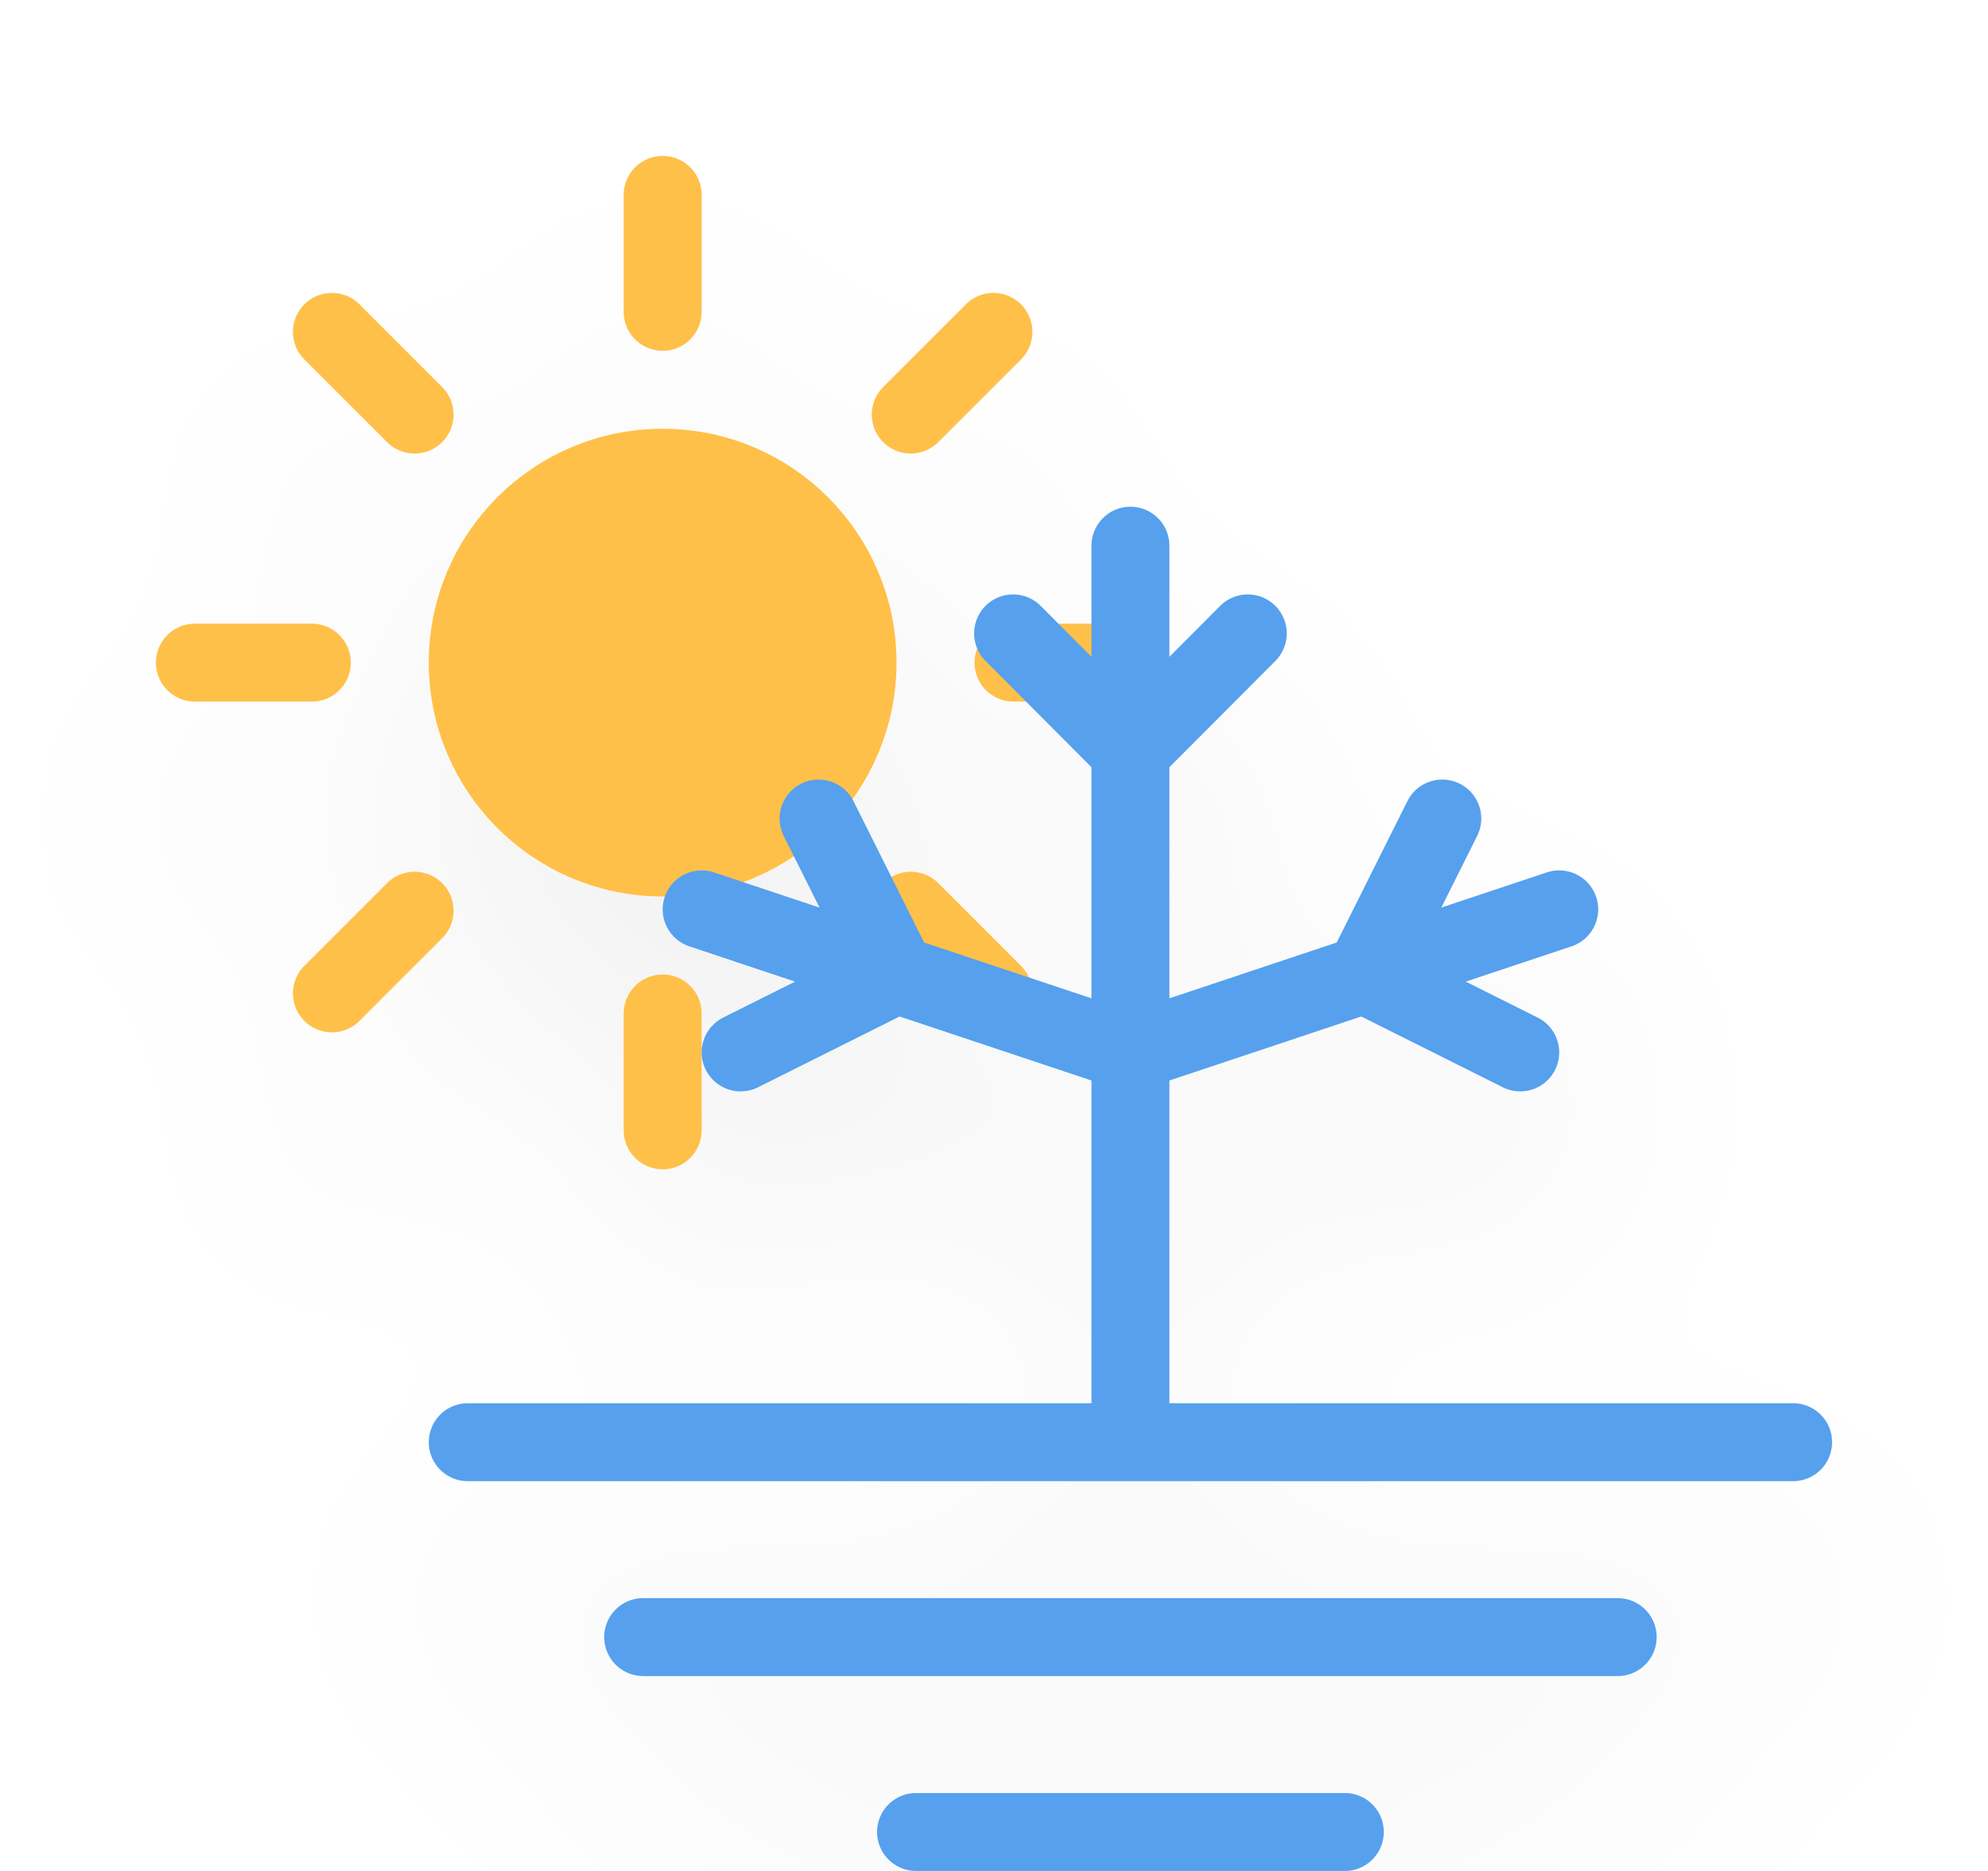
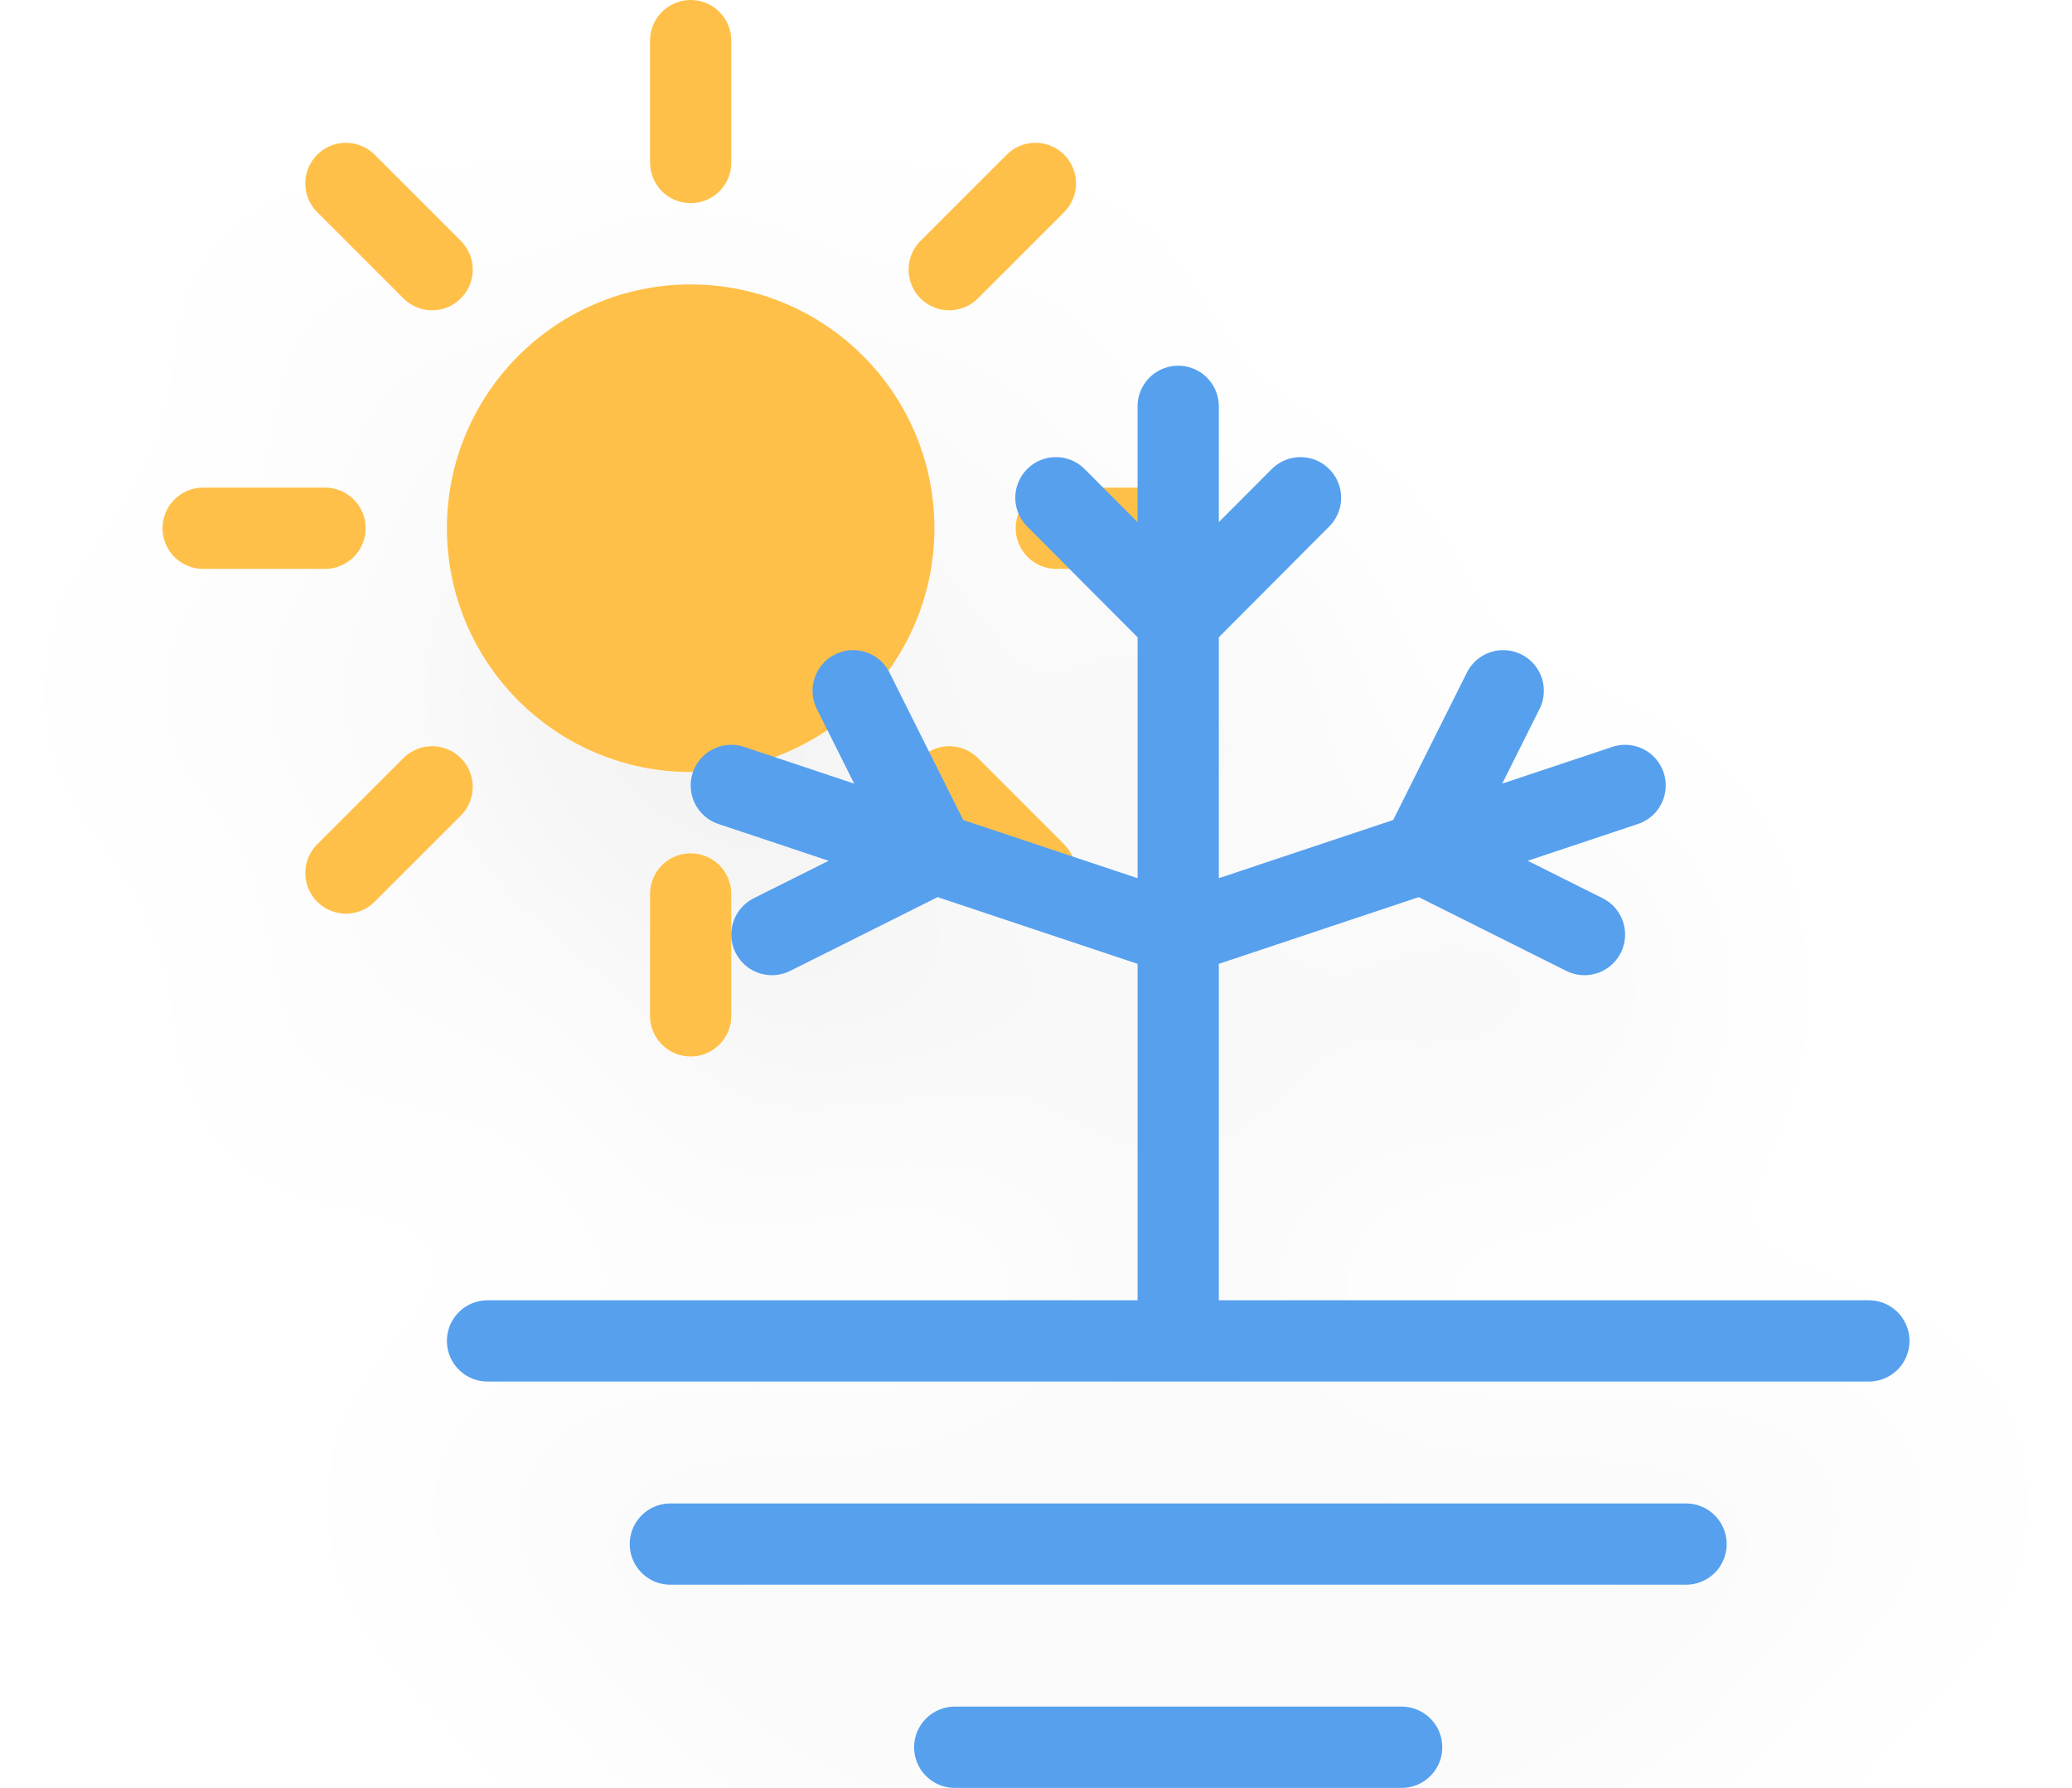
- <svg xmlns="http://www.w3.org/2000/svg" width="51" height="48" viewBox="-1 -3 51 48" version="1.1">
+ <svg xmlns="http://www.w3.org/2000/svg" width="51" height="44" viewBox="-1 1 51 44" version="1.1">
  <defs>
    <filter id="blur" x="-.207" y="-.211" width="1.403" height="1.5">
      <feGaussianBlur in="SourceAlpha" stdDeviation="3" />
      <feOffset dx="0" dy="4" result="offsetblur" />
      <feComponentTransfer>
        <feFuncA slope="0.05" type="linear" />
      </feComponentTransfer>
      <feMerge>
        <feMergeNode />
        <feMergeNode in="SourceGraphic" />
      </feMerge>
    </filter>
  </defs>
  <g transform="translate(16,-2)" filter="url(#blur)">
    <g class="am-weather-sun" transform="translate(0,16)">
      <line transform="translate(0,9)" y2="3" fill="none" stroke="#ffc04a" stroke-linecap="round" stroke-width="2" />
      <g transform="rotate(45)">
        <line transform="translate(0,9)" y2="3" fill="none" stroke="#ffc04a" stroke-linecap="round" stroke-width="2" />
      </g>
      <g transform="rotate(90)">
        <line transform="translate(0,9)" y2="3" fill="none" stroke="#ffc04a" stroke-linecap="round" stroke-width="2" />
      </g>
      <g transform="rotate(135)">
        <line transform="translate(0,9)" y2="3" fill="none" stroke="#ffc04a" stroke-linecap="round" stroke-width="2" />
      </g>
      <g transform="scale(-1)">
        <line transform="translate(0,9)" y2="3" fill="none" stroke="#ffc04a" stroke-linecap="round" stroke-width="2" />
      </g>
      <g transform="rotate(225)">
        <line transform="translate(0,9)" y2="3" fill="none" stroke="#ffc04a" stroke-linecap="round" stroke-width="2" />
      </g>
      <g transform="rotate(-90)">
        <line transform="translate(0,9)" y2="3" fill="none" stroke="#ffc04a" stroke-linecap="round" stroke-width="2" />
      </g>
      <g transform="rotate(-45)">
        <line transform="translate(0,9)" y2="3" fill="none" stroke="#ffc04a" stroke-linecap="round" stroke-width="2" />
      </g>
      <circle r="5" fill="#ffc04a" stroke="#ffc04a" stroke-width="2" />
    </g>
    <g stroke="#57a0ee" transform="translate(-16,4)" fill="none" stroke-width="2" stroke-linecap="round">
      <path d="M11,32H45" />
      <path d="M15.5,37H40.5" />
      <path d="M22.5,42H33.5" />
      <path stroke="#57a0ee" d="M28,31V9M28,22l11,-3.67M34,20l2,-4M34,20l4,2M28,22l-11,-3.67M22,20l-2,-4M22,20l-4,2M28,14.27l3.01,-3.02M28,14.27l-3.01,-3.02" />
    </g>
  </g>
</svg>
